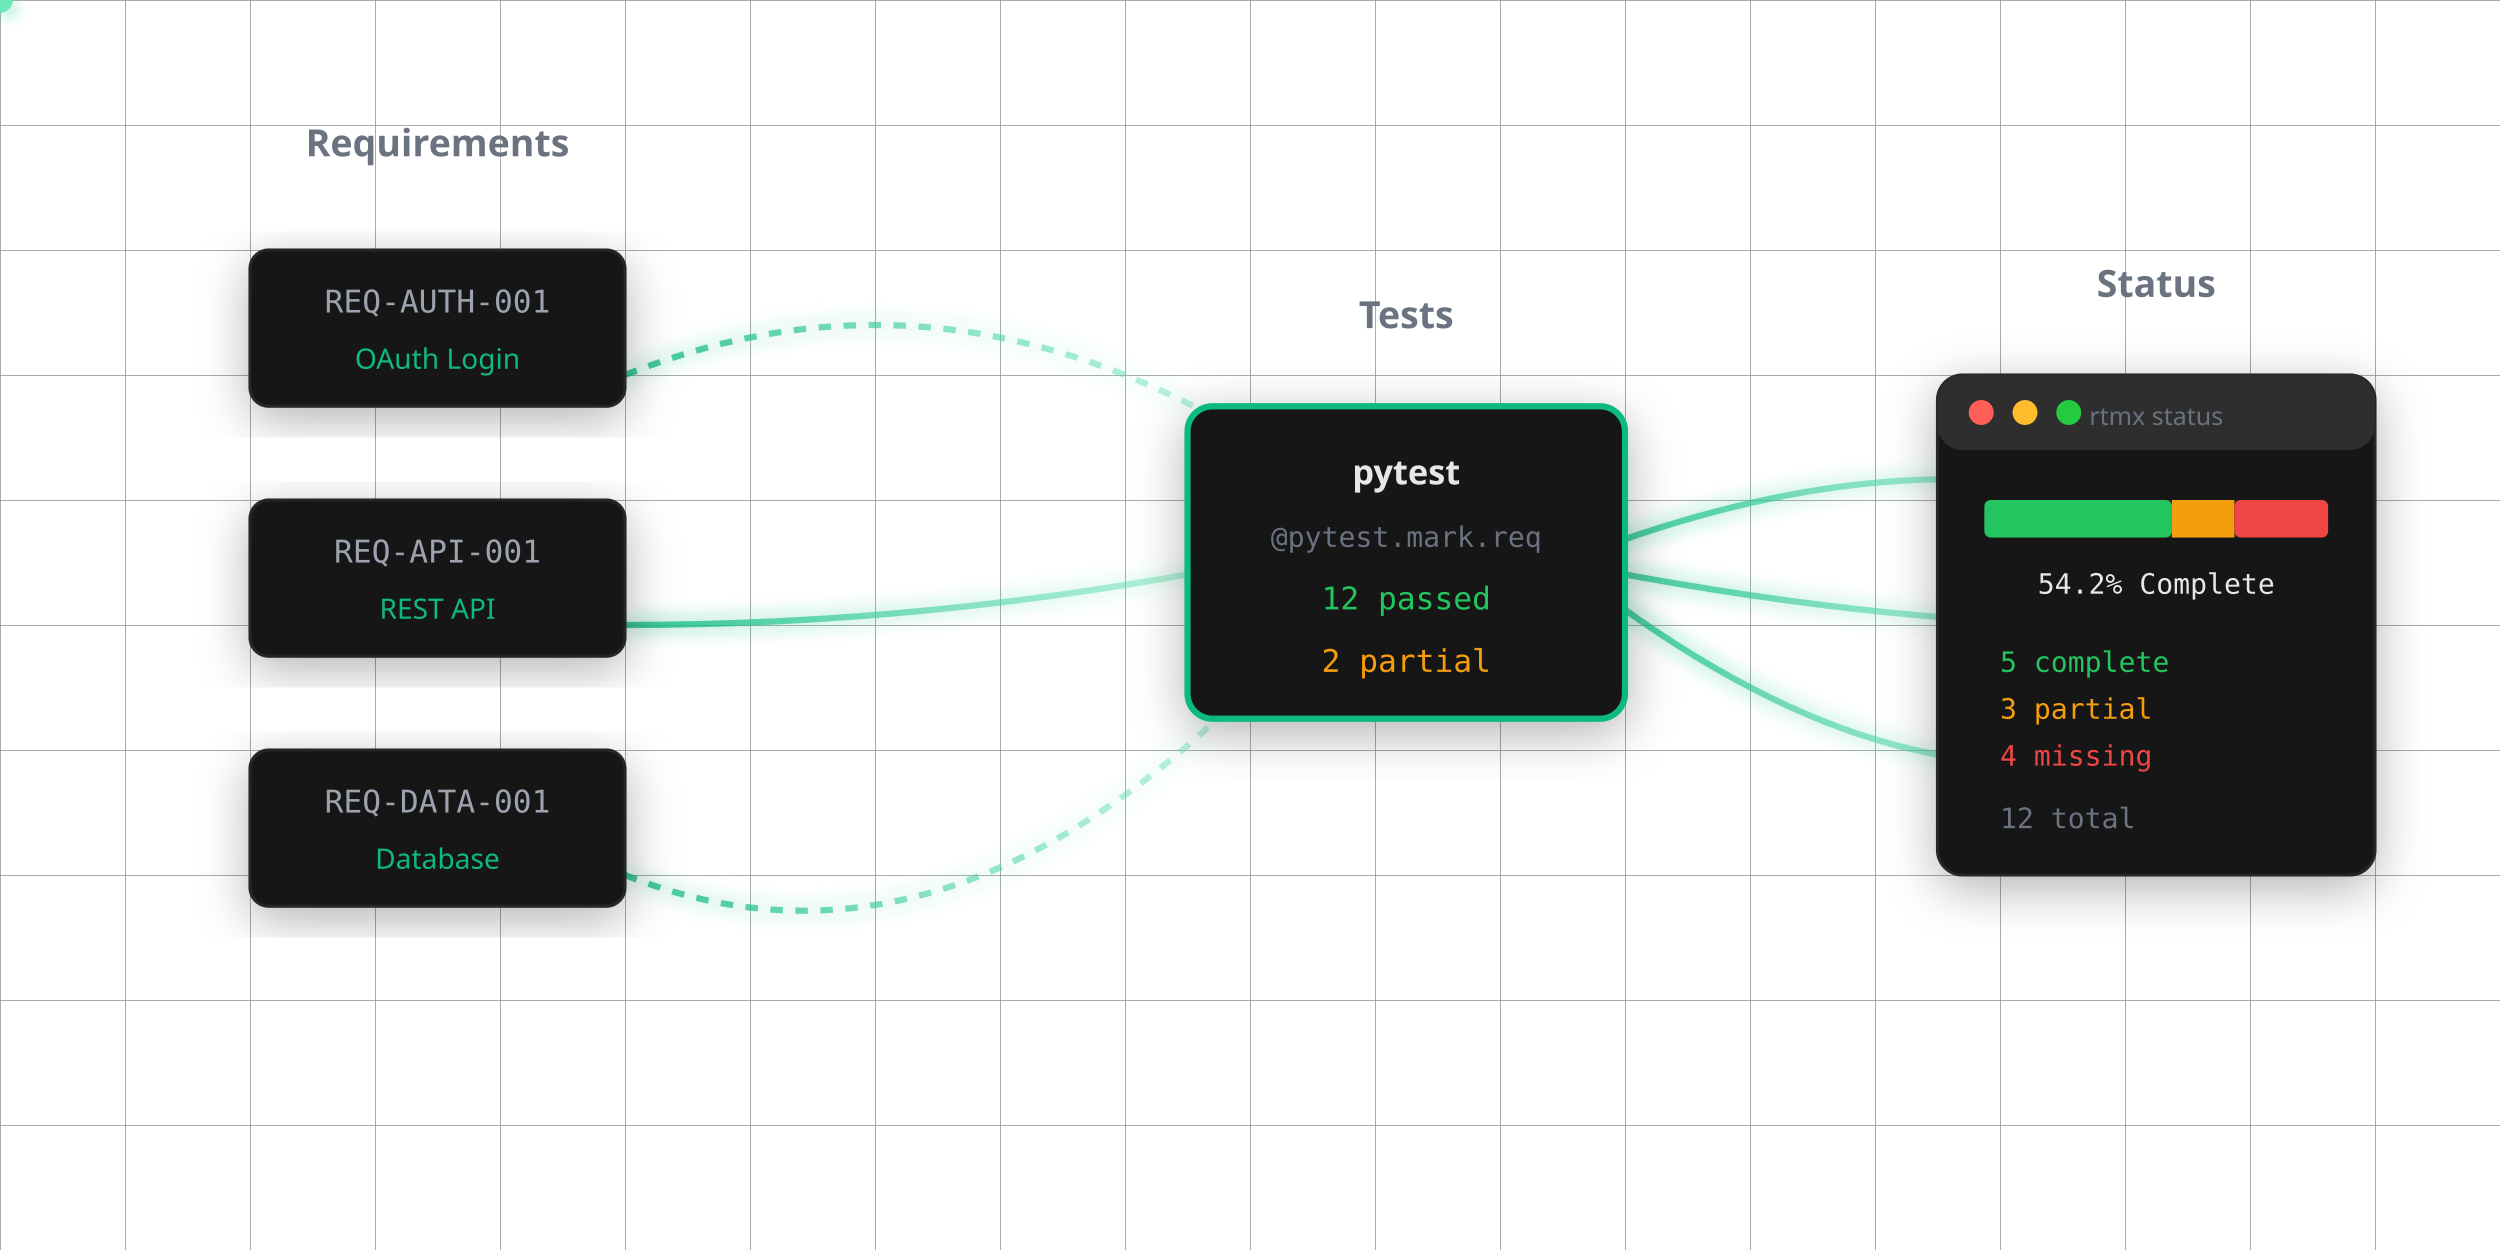
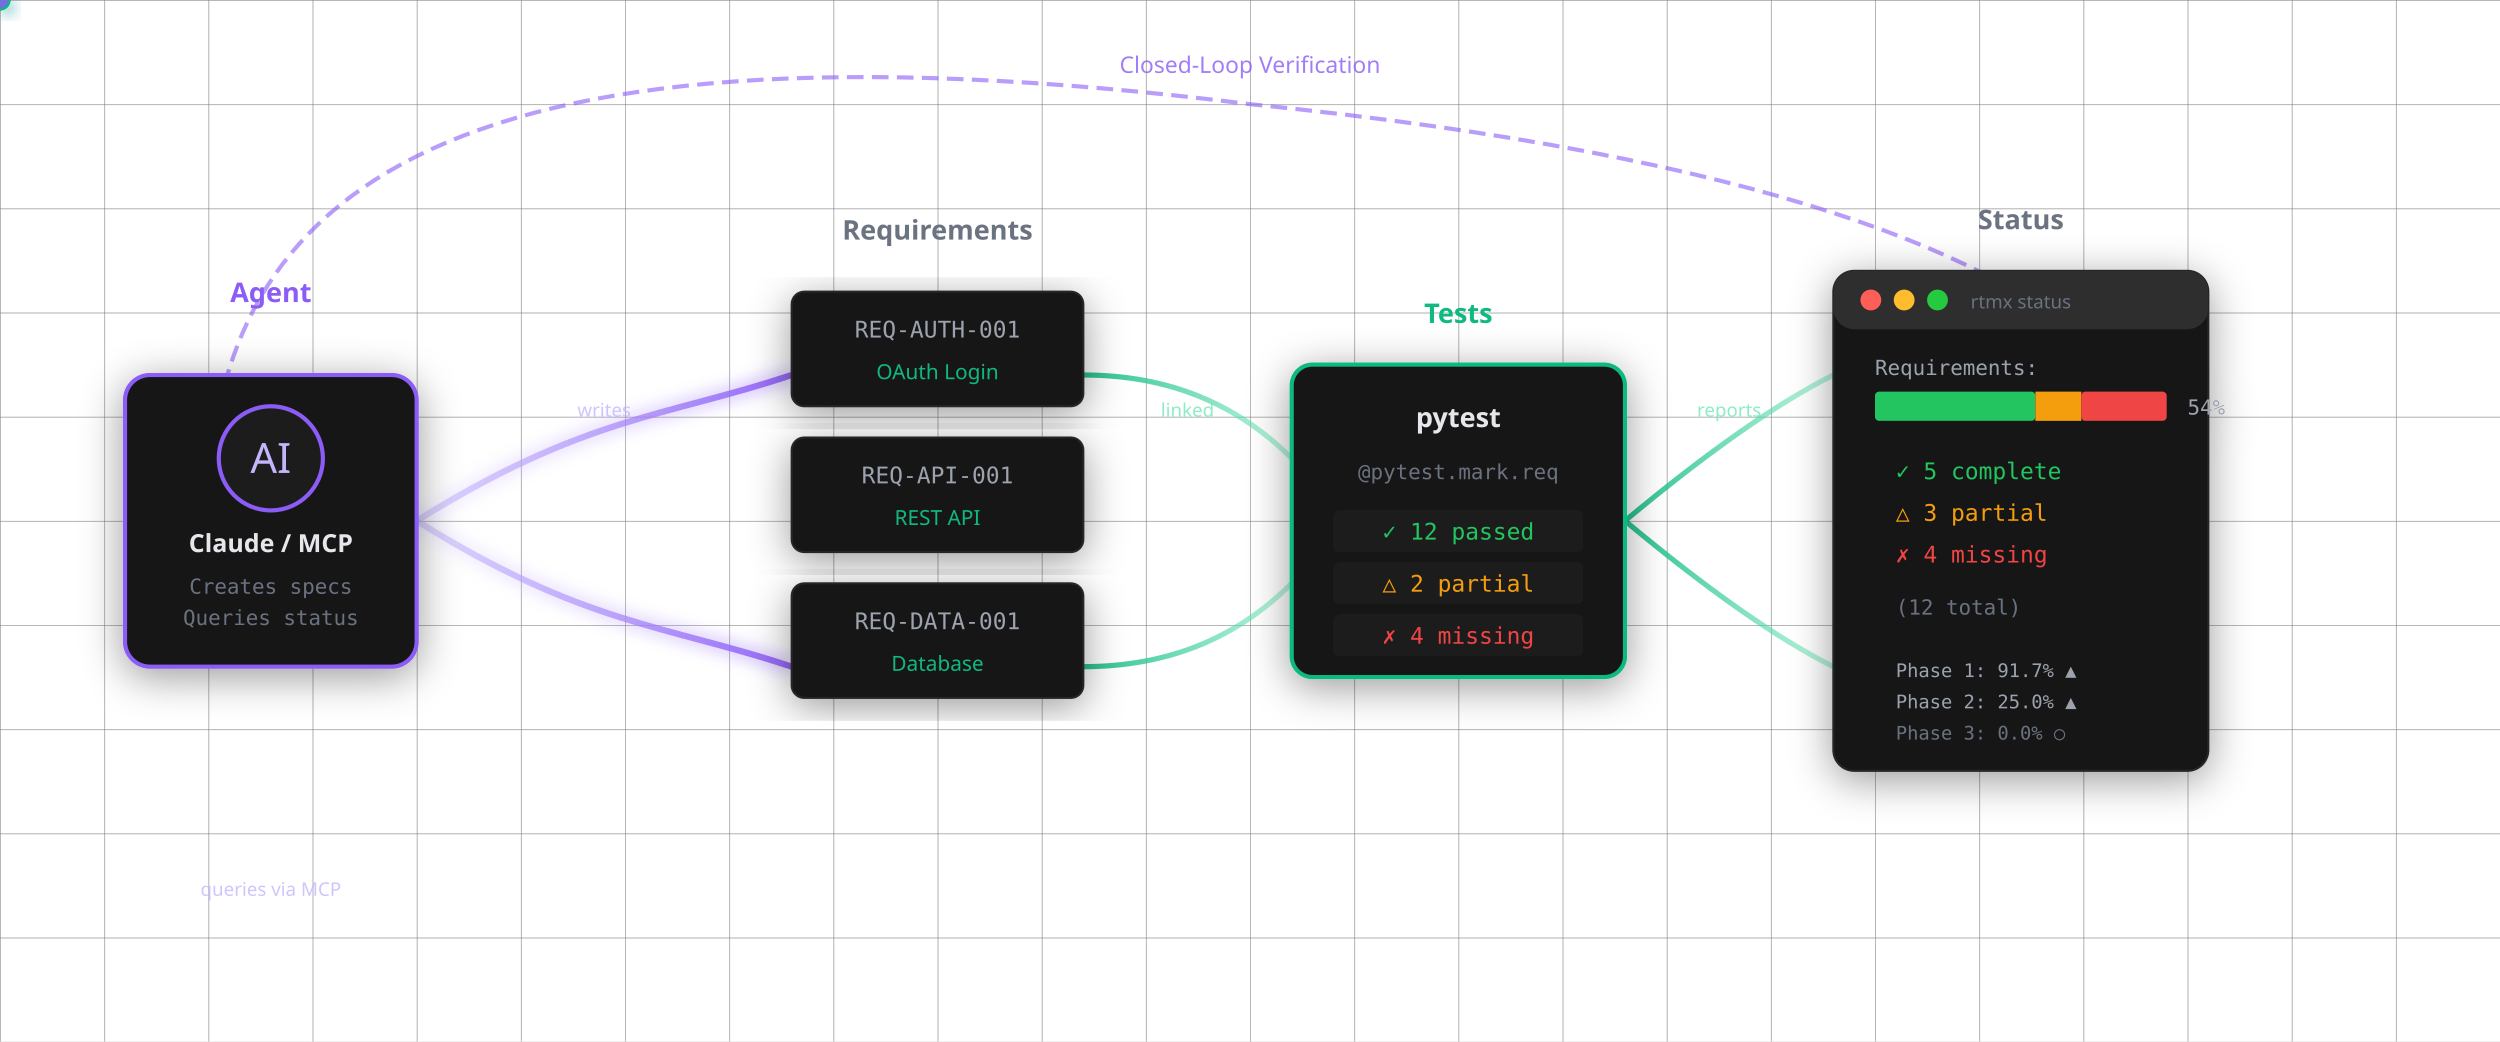
- <svg xmlns="http://www.w3.org/2000/svg" viewBox="0 0 800 400" fill="none">
+ <svg xmlns="http://www.w3.org/2000/svg" viewBox="0 0 1200 500" fill="none">
  <defs>
    <linearGradient id="lineGrad" x1="0%" y1="0%" x2="100%" y2="0%">
-       <stop offset="0%" stop-color="#10b981" stop-opacity="0.8" />
-       <stop offset="100%" stop-color="#6ee7b7" stop-opacity="0.4" />
+       <stop offset="0%" stop-color="#10b981" stop-opacity="0.9" />
+       <stop offset="100%" stop-color="#6ee7b7" stop-opacity="0.5" />
+     </linearGradient>
+     <linearGradient id="lineGradReverse" x1="100%" y1="0%" x2="0%" y2="0%">
+       <stop offset="0%" stop-color="#8b5cf6" stop-opacity="0.9" />
+       <stop offset="100%" stop-color="#c4b5fd" stop-opacity="0.5" />
    </linearGradient>
    <filter id="glow" x="-50%" y="-50%" width="200%" height="200%">
-       <feGaussianBlur stdDeviation="3" result="coloredBlur" />
+       <feGaussianBlur stdDeviation="4" result="coloredBlur" />
      <feMerge>
        <feMergeNode in="coloredBlur" />
        <feMergeNode in="SourceGraphic" />
      </feMerge>
    </filter>
    <filter id="shadow" x="-20%" y="-20%" width="140%" height="140%">
-       <feDropShadow dx="0" dy="4" stdDeviation="8" flood-color="#000" flood-opacity="0.3" />
+       <feDropShadow dx="0" dy="4" stdDeviation="10" flood-color="#000" flood-opacity="0.4" />
+     </filter>
+     <filter id="agentGlow" x="-50%" y="-50%" width="200%" height="200%">
+       <feGaussianBlur stdDeviation="8" result="coloredBlur" />
+       <feMerge>
+         <feMergeNode in="coloredBlur" />
+         <feMergeNode in="SourceGraphic" />
+       </feMerge>
    </filter>
  </defs>
-   <pattern id="grid" width="40" height="40" patternUnits="userSpaceOnUse">
-     <path d="M 40 0 L 0 0 0 40" fill="none" stroke="#262626" stroke-width="0.5" />
+   <pattern id="grid" width="50" height="50" patternUnits="userSpaceOnUse">
+     <path d="M 50 0 L 0 0 0 50" fill="none" stroke="#1a1a1a" stroke-width="0.5" />
  </pattern>
-   <rect width="800" height="400" fill="url(#grid)" opacity="0.5" />
-   <g stroke="url(#lineGrad)" stroke-width="2" fill="none" filter="url(#glow)">
-     <path d="M 200 120 Q 300 80 400 140" stroke-dasharray="4 4">
-       <animate attributeName="stroke-dashoffset" from="0" to="-8" dur="1s" repeatCount="indefinite" />
-     </path>
-     <path d="M 200 200 Q 300 200 400 180" />
-     <path d="M 200 280 Q 300 320 400 220" stroke-dasharray="4 4">
-       <animate attributeName="stroke-dashoffset" from="0" to="-8" dur="1s" repeatCount="indefinite" />
-     </path>
-     <path d="M 500 180 Q 600 140 680 160" />
-     <path d="M 500 180 Q 600 200 680 200" />
-     <path d="M 500 180 Q 600 260 680 240" />
+   <rect width="1200" height="500" fill="url(#grid)" opacity="0.6" />
+   <path d="M 200 250 C 280 200, 320 200, 380 180" stroke="url(#lineGradReverse)" stroke-width="3" fill="none" filter="url(#glow)">
+     <animate attributeName="stroke-dasharray" values="0,1000;200,1000" dur="2s" repeatCount="indefinite" />
+   </path>
+   <path d="M 200 250 C 280 250, 320 250, 380 250" stroke="url(#lineGradReverse)" stroke-width="3" fill="none" filter="url(#glow)">
+     <animate attributeName="stroke-dasharray" values="0,1000;200,1000" dur="2s" begin="0.3s" repeatCount="indefinite" />
+   </path>
+   <path d="M 200 250 C 280 300, 320 300, 380 320" stroke="url(#lineGradReverse)" stroke-width="3" fill="none" filter="url(#glow)">
+     <animate attributeName="stroke-dasharray" values="0,1000;200,1000" dur="2s" begin="0.6s" repeatCount="indefinite" />
+   </path>
+   <path d="M 520 180 Q 580 180, 620 220" stroke="url(#lineGrad)" stroke-width="2.5" fill="none" />
+   <path d="M 520 250 Q 580 250, 620 250" stroke="url(#lineGrad)" stroke-width="2.5" fill="none" />
+   <path d="M 520 320 Q 580 320, 620 280" stroke="url(#lineGrad)" stroke-width="2.5" fill="none" />
+   <path d="M 780 250 Q 840 200, 880 180" stroke="url(#lineGrad)" stroke-width="2.5" fill="none" />
+   <path d="M 780 250 Q 840 250, 880 250" stroke="url(#lineGrad)" stroke-width="2.5" fill="none" />
+   <path d="M 780 250 Q 840 300, 880 320" stroke="url(#lineGrad)" stroke-width="2.5" fill="none" />
+   <path d="M 1000 250 C 1050 250, 1100 100, 600 50 C 200 0, 100 100, 100 250" stroke="#8b5cf6" stroke-width="2" stroke-dasharray="8 4" fill="none" opacity="0.6">
+     <animate attributeName="stroke-dashoffset" from="0" to="-24" dur="1.5s" repeatCount="indefinite" />
+   </path>
+   <text x="600" y="35" fill="#8b5cf6" font-size="11" text-anchor="middle" font-family="system-ui" opacity="0.8">
+     Closed-Loop Verification
+   </text>
+   <g filter="url(#shadow)">
+     <rect x="60" y="180" width="140" height="140" rx="12" fill="#171717" stroke="#8b5cf6" stroke-width="2" />
+     <circle cx="130" cy="220" r="25" fill="#1e1e1e" stroke="#8b5cf6" stroke-width="2" />
+     <text x="130" y="227" fill="#c4b5fd" font-size="20" text-anchor="middle" font-family="system-ui">AI</text>
+     <text x="130" y="265" fill="#e5e7eb" font-size="12" text-anchor="middle" font-family="system-ui" font-weight="600">Claude / MCP</text>
+     <text x="130" y="285" fill="#6b7280" font-size="10" text-anchor="middle" font-family="monospace">Creates specs</text>
+     <text x="130" y="300" fill="#6b7280" font-size="10" text-anchor="middle" font-family="monospace">Queries status</text>
  </g>
  <g filter="url(#shadow)">
-     <rect x="80" y="80" width="120" height="50" rx="6" fill="#171717" stroke="#262626" />
-     <text x="140" y="100" fill="#9ca3af" font-size="10" text-anchor="middle" font-family="monospace">REQ-AUTH-001</text>
-     <text x="140" y="118" fill="#10b981" font-size="9" text-anchor="middle" font-family="system-ui">OAuth Login</text>
+     <rect x="380" y="140" width="140" height="55" rx="6" fill="#171717" stroke="#262626" />
+     <text x="450" y="162" fill="#9ca3af" font-size="11" text-anchor="middle" font-family="monospace">REQ-AUTH-001</text>
+     <text x="450" y="182" fill="#10b981" font-size="10" text-anchor="middle" font-family="system-ui">OAuth Login</text>
  </g>
  <g filter="url(#shadow)">
-     <rect x="80" y="160" width="120" height="50" rx="6" fill="#171717" stroke="#262626" />
-     <text x="140" y="180" fill="#9ca3af" font-size="10" text-anchor="middle" font-family="monospace">REQ-API-001</text>
-     <text x="140" y="198" fill="#10b981" font-size="9" text-anchor="middle" font-family="system-ui">REST API</text>
+     <rect x="380" y="210" width="140" height="55" rx="6" fill="#171717" stroke="#262626" />
+     <text x="450" y="232" fill="#9ca3af" font-size="11" text-anchor="middle" font-family="monospace">REQ-API-001</text>
+     <text x="450" y="252" fill="#10b981" font-size="10" text-anchor="middle" font-family="system-ui">REST API</text>
  </g>
  <g filter="url(#shadow)">
-     <rect x="80" y="240" width="120" height="50" rx="6" fill="#171717" stroke="#262626" />
-     <text x="140" y="260" fill="#9ca3af" font-size="10" text-anchor="middle" font-family="monospace">REQ-DATA-001</text>
-     <text x="140" y="278" fill="#10b981" font-size="9" text-anchor="middle" font-family="system-ui">Database</text>
+     <rect x="380" y="280" width="140" height="55" rx="6" fill="#171717" stroke="#262626" />
+     <text x="450" y="302" fill="#9ca3af" font-size="11" text-anchor="middle" font-family="monospace">REQ-DATA-001</text>
+     <text x="450" y="322" fill="#10b981" font-size="10" text-anchor="middle" font-family="system-ui">Database</text>
  </g>
  <g filter="url(#shadow)">
-     <rect x="380" y="130" width="140" height="100" rx="8" fill="#171717" stroke="#10b981" stroke-width="2" />
-     <text x="450" y="155" fill="#e5e7eb" font-size="11" text-anchor="middle" font-family="system-ui" font-weight="600">pytest</text>
-     <text x="450" y="175" fill="#6b7280" font-size="9" text-anchor="middle" font-family="monospace">@pytest.mark.req</text>
-     <text x="450" y="195" fill="#22c55e" font-size="10" text-anchor="middle" font-family="monospace">12 passed</text>
-     <text x="450" y="215" fill="#f59e0b" font-size="10" text-anchor="middle" font-family="monospace">2 partial</text>
+     <rect x="620" y="175" width="160" height="150" rx="10" fill="#171717" stroke="#10b981" stroke-width="2" />
+     <text x="700" y="205" fill="#e5e7eb" font-size="13" text-anchor="middle" font-family="system-ui" font-weight="600">pytest</text>
+     <text x="700" y="230" fill="#6b7280" font-size="10" text-anchor="middle" font-family="monospace">@pytest.mark.req</text>
+     <rect x="640" y="245" width="120" height="20" rx="3" fill="#1e1e1e" />
+     <text x="700" y="259" fill="#22c55e" font-size="11" text-anchor="middle" font-family="monospace">✓ 12 passed</text>
+     <rect x="640" y="270" width="120" height="20" rx="3" fill="#1e1e1e" />
+     <text x="700" y="284" fill="#f59e0b" font-size="11" text-anchor="middle" font-family="monospace">△ 2 partial</text>
+     <rect x="640" y="295" width="120" height="20" rx="3" fill="#1e1e1e" />
+     <text x="700" y="309" fill="#ef4444" font-size="11" text-anchor="middle" font-family="monospace">✗ 4 missing</text>
  </g>
  <g filter="url(#shadow)">
-     <rect x="620" y="120" width="140" height="160" rx="8" fill="#171717" stroke="#262626" />
-     <rect x="620" y="120" width="140" height="24" rx="8" fill="#2d2d2d" />
-     <circle cx="634" cy="132" r="4" fill="#ff5f56" />
-     <circle cx="648" cy="132" r="4" fill="#ffbd2e" />
-     <circle cx="662" cy="132" r="4" fill="#27ca40" />
-     <text x="690" y="136" fill="#6b7280" font-size="8" text-anchor="middle" font-family="system-ui">rtmx status</text>
-     <rect x="635" y="160" width="110" height="12" rx="2" fill="#262626" />
-     <rect x="635" y="160" width="60" height="12" rx="2" fill="#22c55e" />
-     <rect x="695" y="160" width="20" height="12" fill="#f59e0b" />
-     <rect x="715" y="160" width="30" height="12" rx="2" fill="#ef4444" />
-     <text x="690" y="190" fill="#e5e7eb" font-size="9" text-anchor="middle" font-family="monospace">54.2% Complete</text>
-     <text x="640" y="215" fill="#22c55e" font-size="9" font-family="monospace">5 complete</text>
-     <text x="640" y="230" fill="#f59e0b" font-size="9" font-family="monospace">3 partial</text>
-     <text x="640" y="245" fill="#ef4444" font-size="9" font-family="monospace">4 missing</text>
-     <text x="640" y="265" fill="#6b7280" font-size="9" font-family="monospace">12 total</text>
+     <rect x="880" y="130" width="180" height="240" rx="10" fill="#171717" stroke="#262626" />
+     <rect x="880" y="130" width="180" height="28" rx="10" fill="#2d2d2d" />
+     <circle cx="898" cy="144" r="5" fill="#ff5f56" />
+     <circle cx="914" cy="144" r="5" fill="#ffbd2e" />
+     <circle cx="930" cy="144" r="5" fill="#27ca40" />
+     <text x="970" y="148" fill="#6b7280" font-size="9" text-anchor="middle" font-family="system-ui">rtmx status</text>
+     <text x="900" y="180" fill="#9ca3af" font-size="10" font-family="monospace">Requirements:</text>
+     <rect x="900" y="188" width="140" height="14" rx="2" fill="#262626" />
+     <rect x="900" y="188" width="77" height="14" rx="2" fill="#22c55e" />
+     <rect x="977" y="188" width="22" height="14" fill="#f59e0b" />
+     <rect x="999" y="188" width="41" height="14" rx="2" fill="#ef4444" />
+     <text x="1050" y="199" fill="#9ca3af" font-size="10" font-family="monospace">54%</text>
+     <text x="910" y="230" fill="#22c55e" font-size="11" font-family="monospace">✓ 5 complete</text>
+     <text x="910" y="250" fill="#f59e0b" font-size="11" font-family="monospace">△ 3 partial</text>
+     <text x="910" y="270" fill="#ef4444" font-size="11" font-family="monospace">✗ 4 missing</text>
+     <text x="910" y="295" fill="#6b7280" font-size="10" font-family="monospace">(12 total)</text>
+     <text x="910" y="325" fill="#9ca3af" font-size="9" font-family="monospace">Phase 1: 91.7% ▲</text>
+     <text x="910" y="340" fill="#9ca3af" font-size="9" font-family="monospace">Phase 2: 25.0% ▲</text>
+     <text x="910" y="355" fill="#6b7280" font-size="9" font-family="monospace">Phase 3: 0.0% ○</text>
  </g>
-   <text x="140" y="50" fill="#6b7280" font-size="12" text-anchor="middle" font-family="system-ui" font-weight="600">Requirements</text>
-   <text x="450" y="105" fill="#6b7280" font-size="12" text-anchor="middle" font-family="system-ui" font-weight="600">Tests</text>
-   <text x="690" y="95" fill="#6b7280" font-size="12" text-anchor="middle" font-family="system-ui" font-weight="600">Status</text>
-   <circle r="4" fill="#10b981" filter="url(#glow)">
-     <animateMotion dur="2s" repeatCount="indefinite" path="M 200 200 Q 300 200 400 180" />
+   <text x="130" y="145" fill="#8b5cf6" font-size="13" text-anchor="middle" font-family="system-ui" font-weight="600">Agent</text>
+   <text x="450" y="115" fill="#6b7280" font-size="13" text-anchor="middle" font-family="system-ui" font-weight="600">Requirements</text>
+   <text x="700" y="155" fill="#10b981" font-size="13" text-anchor="middle" font-family="system-ui" font-weight="600">Tests</text>
+   <text x="970" y="110" fill="#6b7280" font-size="13" text-anchor="middle" font-family="system-ui" font-weight="600">Status</text>
+   <text x="290" y="200" fill="#c4b5fd" font-size="9" text-anchor="middle" font-family="system-ui" opacity="0.8">writes</text>
+   <text x="570" y="200" fill="#6ee7b7" font-size="9" text-anchor="middle" font-family="system-ui" opacity="0.8">linked</text>
+   <text x="830" y="200" fill="#6ee7b7" font-size="9" text-anchor="middle" font-family="system-ui" opacity="0.8">reports</text>
+   <text x="130" y="430" fill="#c4b5fd" font-size="9" text-anchor="middle" font-family="system-ui" opacity="0.8">queries via MCP</text>
+   <circle r="5" fill="#8b5cf6" filter="url(#glow)">
+     <animateMotion dur="2s" repeatCount="indefinite" path="M 200 250 C 280 250, 320 250, 380 250" />
  </circle>
-   <circle r="4" fill="#6ee7b7" filter="url(#glow)">
-     <animateMotion dur="2s" repeatCount="indefinite" begin="0.5s" path="M 500 180 Q 600 200 680 200" />
+   <circle r="5" fill="#10b981" filter="url(#glow)">
+     <animateMotion dur="1.5s" repeatCount="indefinite" path="M 520 250 Q 580 250, 620 250" />
+   </circle>
+   <circle r="5" fill="#10b981" filter="url(#glow)">
+     <animateMotion dur="1.5s" repeatCount="indefinite" begin="0.5s" path="M 780 250 Q 840 250, 880 250" />
+   </circle>
+   <circle r="4" fill="#8b5cf6" opacity="0.8">
+     <animateMotion dur="4s" repeatCount="indefinite" path="M 1000 250 C 1050 250, 1100 100, 600 50 C 200 0, 100 100, 100 250" />
  </circle>
</svg>
